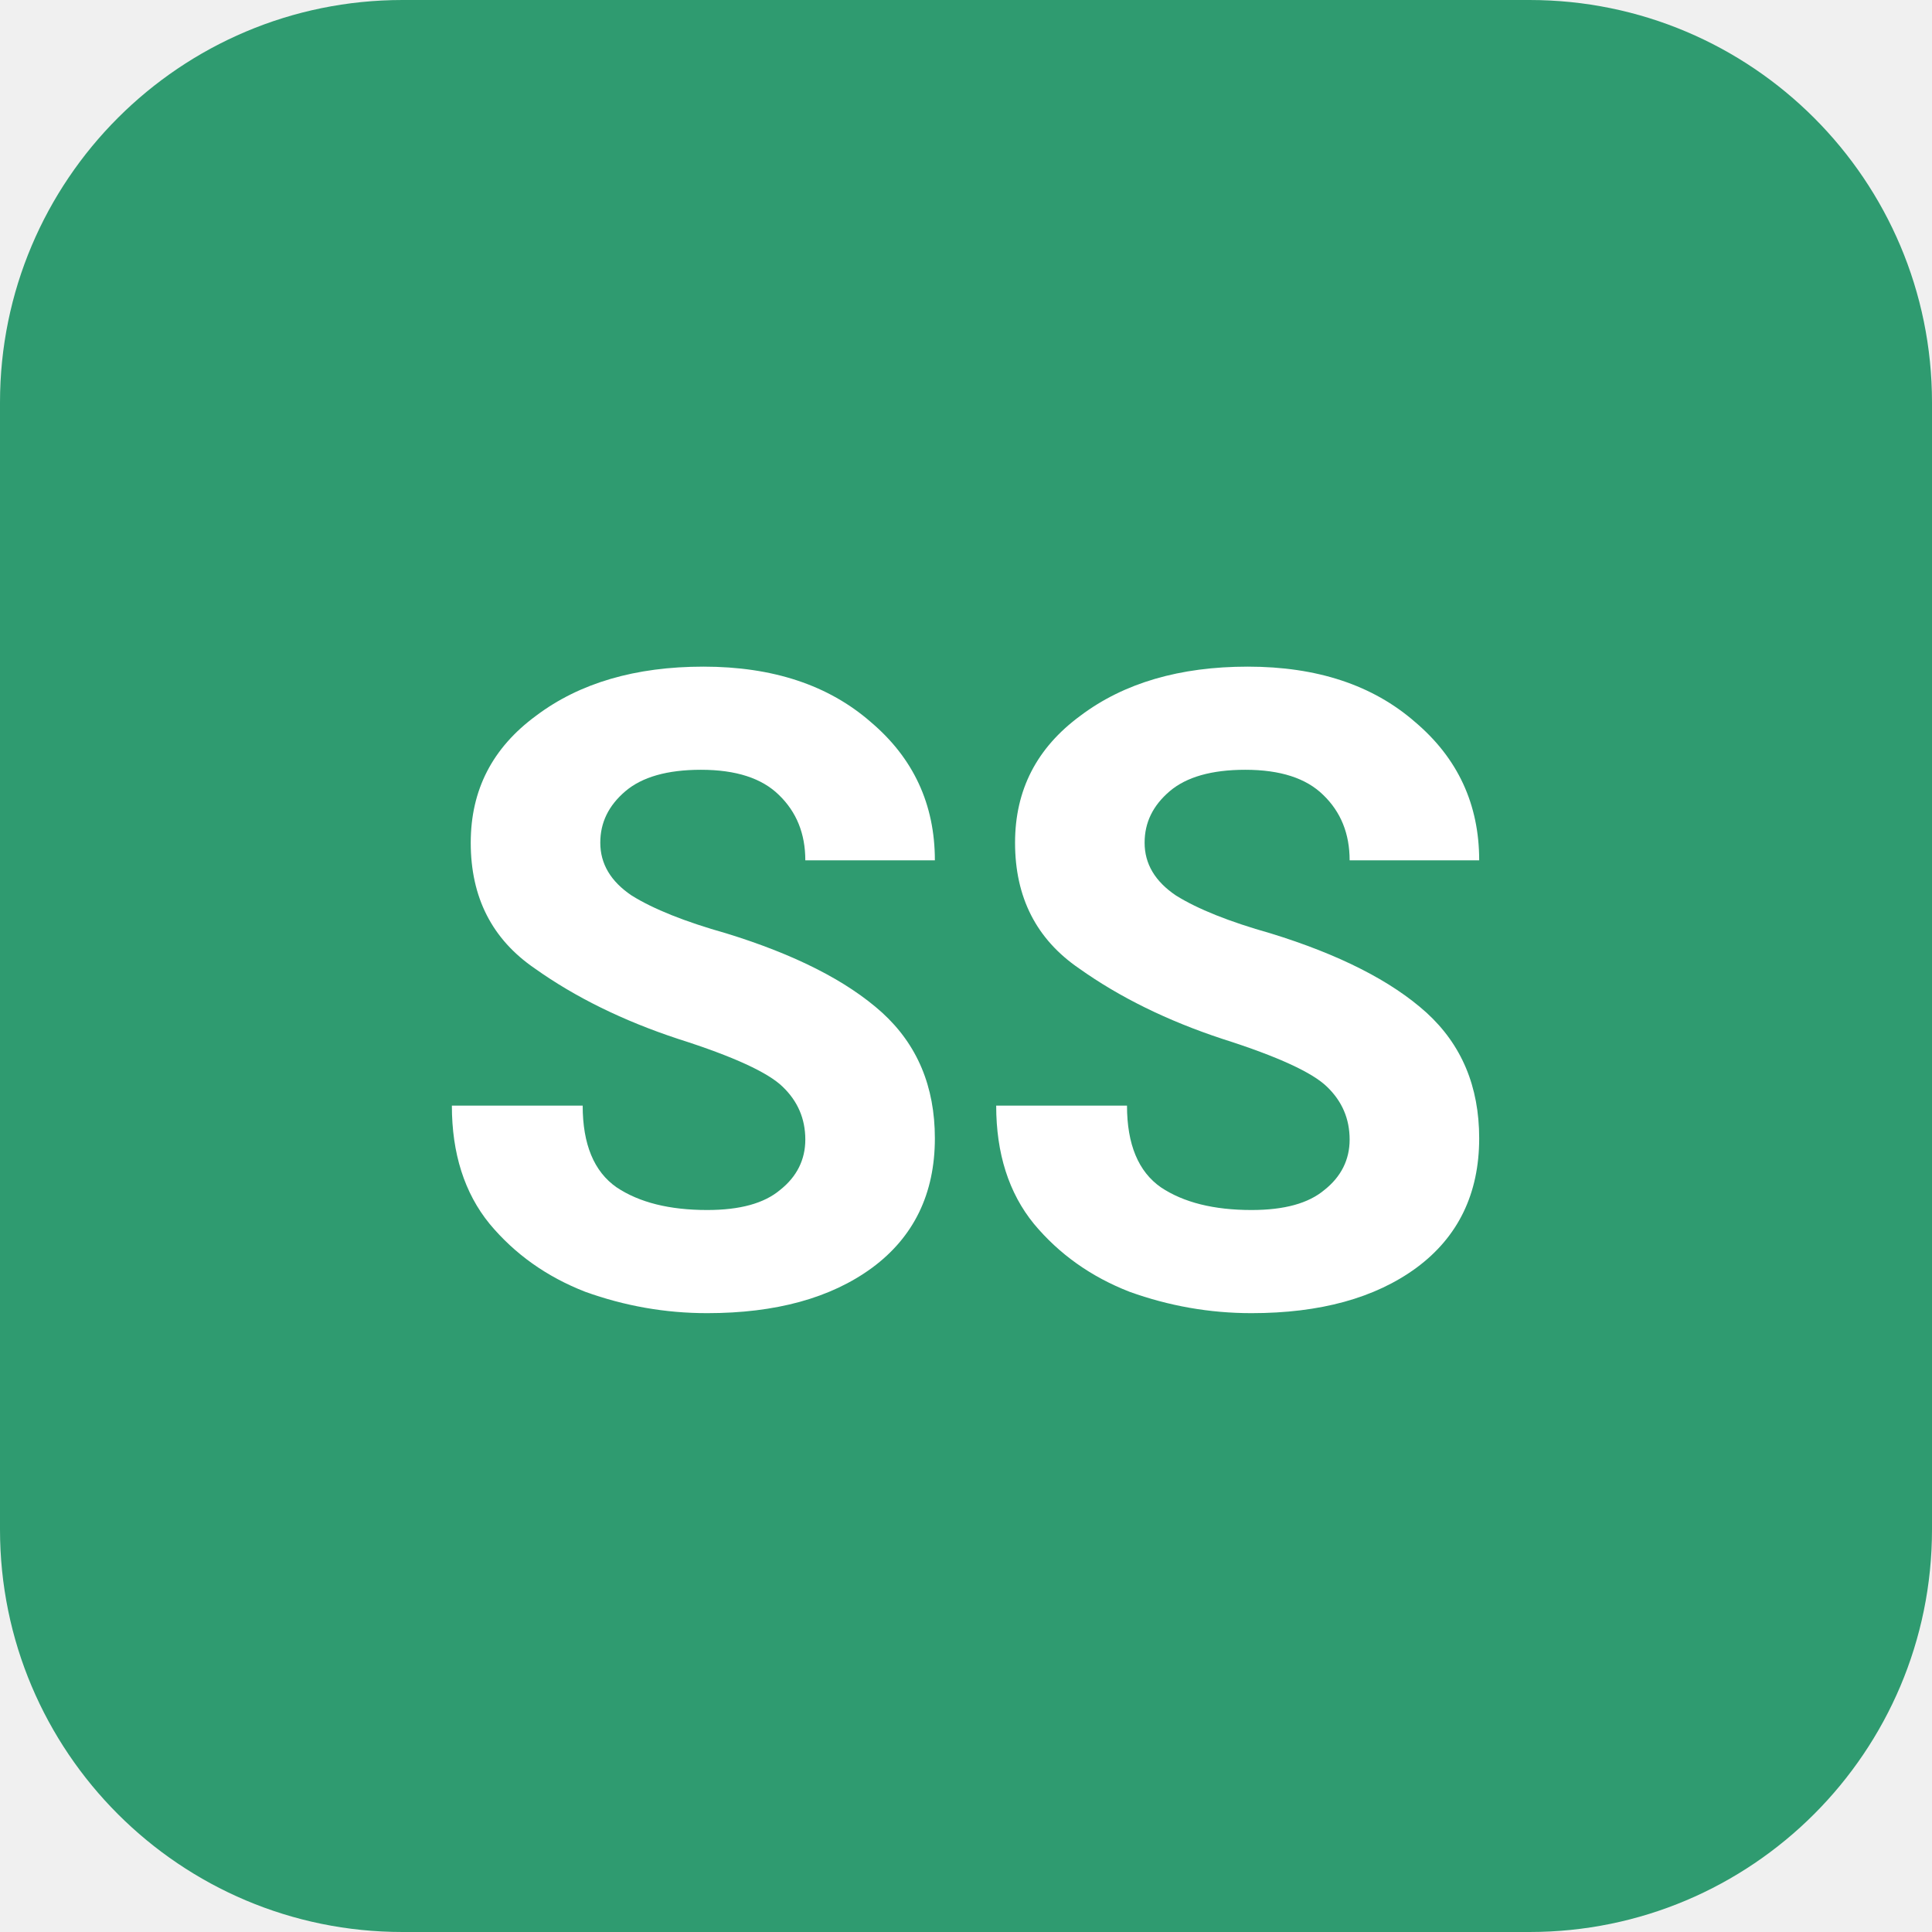
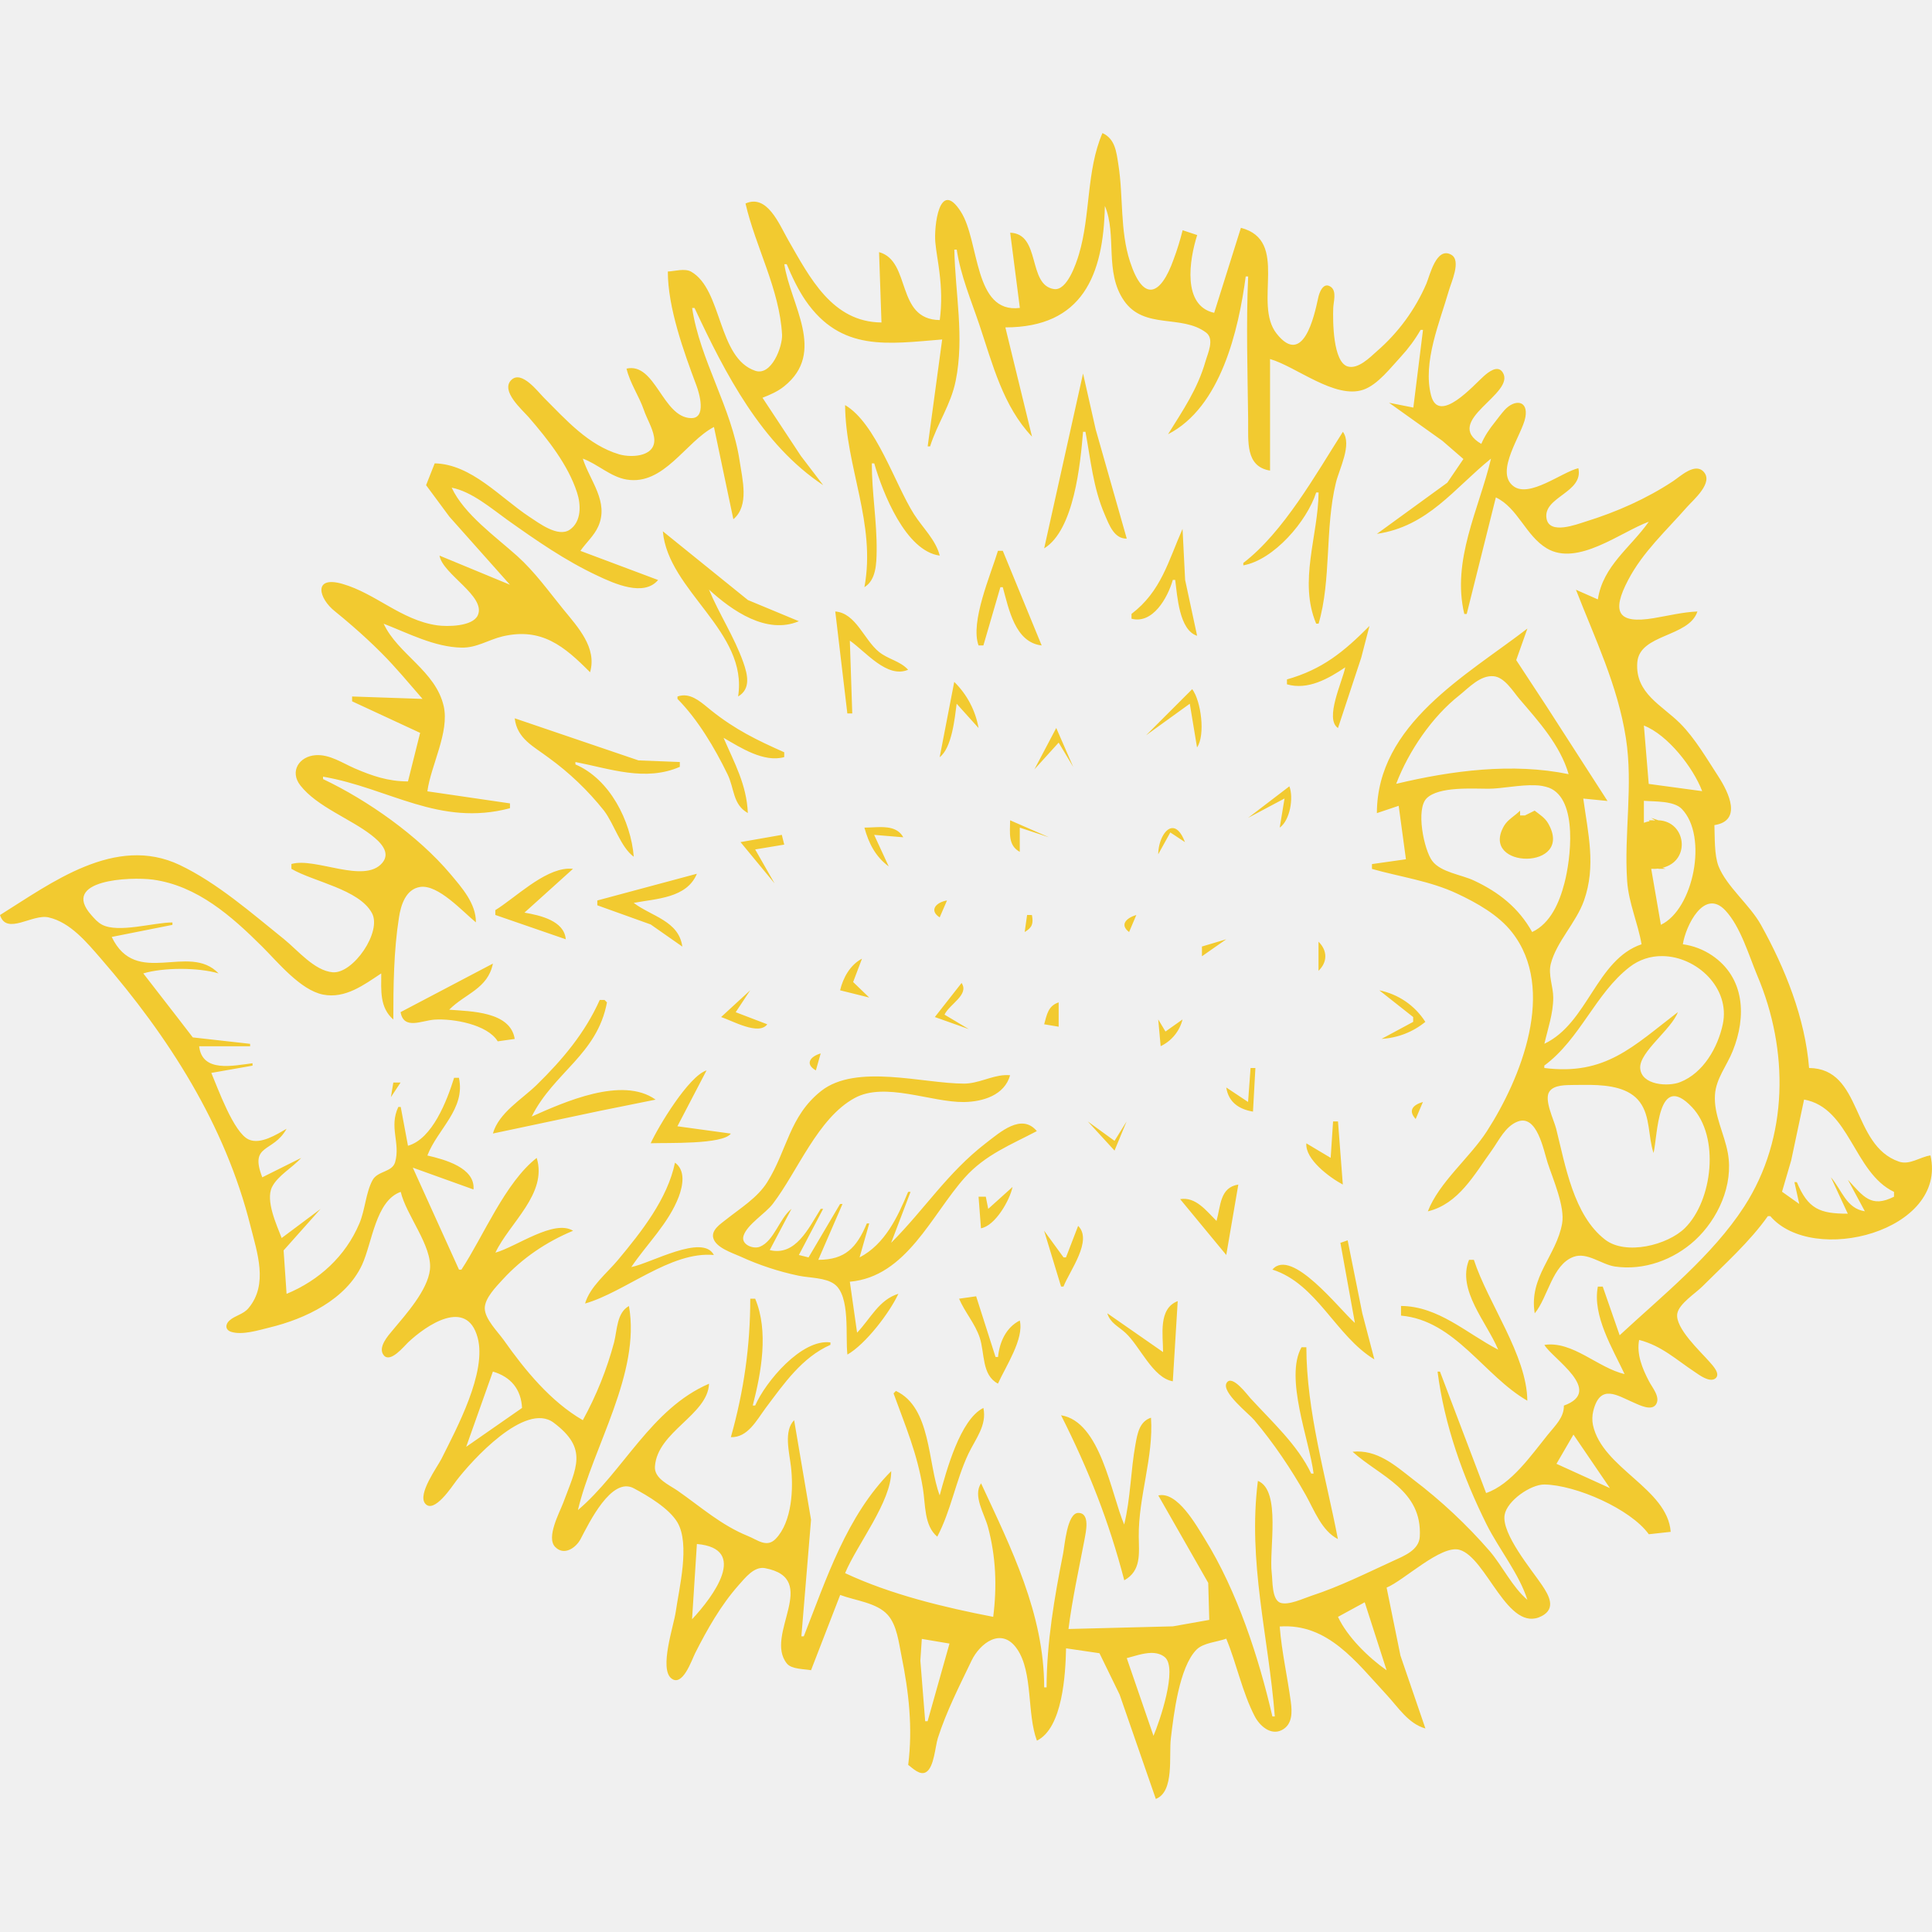
- <svg xmlns="http://www.w3.org/2000/svg" viewBox="0 0 24 24" role="img" aria-label="SS">
-   <rect width="24" height="24" rx="5" fill="#2f9b70" />
-   <text x="12" y="16.2" text-anchor="middle" font-family="system-ui, -apple-system, 'Segoe UI', Roboto, sans-serif" font-size="11" font-weight="700" fill="#ffffff">SS</text>
+ <svg xmlns="http://www.w3.org/2000/svg" viewBox="0 0 24 24" role="img" aria-label="OpenBSD">
+   <path fill="#F2CA30" d="M13.695 1.653c-.202.47-.146 1.02-.293 1.509-.034.112-.146.452-.308.429-.333-.048-.16-.688-.545-.7l.12.934c-.577.073-.498-.829-.733-1.195-.27-.423-.335.192-.317.38.011.122.036.242.05.363.026.21.032.393.005.603-.552-.007-.35-.733-.754-.844l.03.874c-.612-.005-.89-.557-1.159-1.025-.112-.196-.261-.574-.53-.453.126.544.423 1.064.454 1.63.007.145-.13.516-.333.448-.469-.158-.406-1.008-.796-1.231-.08-.045-.204-.006-.29-.002 0 .45.198.996.356 1.418.034.09.129.41-.069.403-.353-.01-.441-.695-.8-.615.044.185.153.335.215.513.037.109.106.219.126.332.044.247-.269.267-.432.22-.384-.114-.66-.428-.935-.703-.076-.076-.277-.344-.404-.222-.141.135.136.373.215.464.234.271.488.589.6.935.049.148.058.36-.09.462-.146.1-.384-.083-.502-.16-.362-.239-.721-.654-1.176-.664l-.107.271.29.392.752.845-.875-.362c.035.229.583.506.475.742-.064.14-.38.142-.505.124-.446-.064-.762-.396-1.177-.515-.366-.105-.298.18-.09.343.072.057.141.117.211.177.125.108.245.219.362.336.183.183.343.378.513.573l-.875-.03v.06l.845.392-.151.603c-.244 0-.442-.067-.664-.163-.151-.066-.31-.175-.482-.163-.206.014-.328.202-.19.377.206.263.62.412.883.617.1.078.247.212.133.345-.225.264-.832-.074-1.128.013v.06c.275.161.839.253 1 .549.128.231-.232.756-.487.736-.227-.019-.436-.275-.603-.41-.401-.322-.83-.7-1.298-.923-.801-.38-1.597.226-2.232.622.081.256.402-.017.603.029.271.061.477.313.651.513.84.968 1.543 2.064 1.857 3.319.083.33.224.725-.023 1.021-.066.08-.165.09-.238.155-.055.05-.052.118.023.141.138.043.34-.021.475-.054.443-.107.949-.346 1.15-.78.125-.271.169-.797.48-.905.068.29.394.673.363.965-.029.259-.302.56-.461.751-.057.068-.193.217-.112.315.082.097.25-.112.3-.16.229-.216.73-.558.865-.062.118.432-.261 1.13-.45 1.509-.054.105-.297.435-.202.553.11.135.338-.218.387-.282.19-.249.856-.987 1.21-.722.431.324.282.555.119.994-.046.123-.216.433-.1.55.111.114.258.01.315-.098.104-.197.383-.78.661-.631.175.093.441.251.543.425.158.272.02.815-.022 1.111-.024.17-.207.702-.055.825.14.113.254-.228.296-.312.149-.295.32-.597.54-.845.08-.089.192-.237.327-.212.7.131-.015.829.273 1.185.058.072.215.067.3.083l.362-.935c.184.07.455.095.591.248.114.128.137.344.17.506.092.454.142.896.084 1.357.057.042.148.138.225.088.097-.062.11-.315.143-.42.106-.332.269-.65.42-.965.099-.207.37-.427.565-.142.2.292.12.804.246 1.138.32-.158.355-.825.362-1.147l.415.061.25.513.45 1.297c.234-.09.16-.538.187-.754.035-.293.103-.882.318-1.1.086-.087.258-.095.37-.137.129.312.199.666.354.965.06.116.198.242.337.17.133-.068.128-.224.111-.35-.042-.313-.113-.62-.138-.936.598-.042.95.441 1.325.845.145.155.271.362.485.422l-.31-.905-.172-.845c.217-.09.676-.534.905-.47.34.097.6 1.046 1.023.823.18-.095.088-.257.003-.383-.126-.188-.506-.639-.465-.874.03-.175.324-.379.494-.377.391.006 1.071.304 1.297.618l.272-.03c-.04-.54-.85-.787-.966-1.328a.404.404 0 01.004-.172c.086-.347.294-.195.51-.102.067.029.213.103.269.02.06-.091-.048-.212-.087-.289-.082-.156-.156-.337-.122-.513.282.074.455.242.694.4.056.038.18.131.251.08.075-.056-.036-.167-.071-.208-.106-.123-.432-.42-.4-.6.022-.122.227-.252.31-.335.276-.276.59-.556.815-.875h.03c.532.621 2.203.186 1.99-.754-.132.019-.256.123-.392.077-.594-.205-.45-1.157-1.116-1.163-.049-.62-.298-1.24-.599-1.78-.138-.247-.424-.473-.525-.725-.055-.14-.046-.36-.052-.512.349-.054.177-.407.05-.603-.142-.218-.292-.477-.475-.66-.226-.227-.562-.374-.533-.758.027-.357.642-.311.747-.633-.183.008-.363.053-.543.083-.449.075-.527-.076-.317-.475.183-.349.474-.613.73-.905.083-.093.336-.306.205-.441-.107-.112-.286.058-.377.119-.333.22-.705.384-1.086.502-.113.035-.448.166-.486-.035-.051-.272.463-.322.395-.628-.205.049-.61.374-.807.223-.238-.18.111-.643.149-.856.038-.216-.136-.224-.258-.09-.043.048-.081.1-.12.15-.07.087-.126.17-.17.271-.494-.288.44-.623.265-.89-.063-.095-.179 0-.235.05-.117.102-.558.61-.654.237-.106-.412.108-.908.22-1.297.028-.102.159-.376.032-.449-.185-.106-.266.253-.31.359a2.333 2.333 0 01-.615.839c-.086.077-.232.225-.36.19-.187-.051-.188-.57-.182-.728.003-.075.045-.205-.028-.26-.096-.071-.147.072-.16.14-.048.222-.186.856-.515.44-.298-.376.163-1.157-.444-1.315l-.332 1.056c-.398-.087-.31-.656-.211-.966l-.181-.06a3.303 3.303 0 01-.112.362c-.16.451-.375.539-.541.03-.127-.388-.082-.807-.145-1.207-.025-.159-.04-.32-.198-.392zm.03.905c.153.364-.008.82.237 1.176.25.364.716.168 1.02.397.108.081.022.256-.007.358-.1.347-.278.604-.465.905.655-.335.875-1.29.965-1.96h.03c-.026.596-.007 1.182 0 1.779.003.27-.037.582.272.633V4.46c.323.093.808.502 1.159.381.179-.061.342-.277.467-.411.094-.102.175-.212.244-.332h.03l-.12.965-.302-.06.663.473.261.226-.2.294-.875.636c.637-.094.958-.564 1.418-.935-.15.63-.491 1.262-.332 1.93h.03l.362-1.448c.274.13.37.476.633.633.383.228.919-.204 1.267-.331-.227.322-.57.548-.633.965l-.272-.12c.236.606.519 1.19.62 1.84.093.594-.024 1.183.016 1.78.02.275.133.517.179.784-.563.191-.666.98-1.207 1.236.043-.188.11-.377.11-.573 0-.14-.066-.282-.03-.422.073-.277.314-.508.412-.784.152-.43.05-.835-.009-1.267l.301.03-.758-1.177-.376-.573.139-.392c-.762.586-1.867 1.188-1.87 2.293l.271-.091.09.664-.422.06v.06c.353.1.722.149 1.056.306.244.114.514.265.682.479.56.71.112 1.818-.31 2.473-.213.33-.594.634-.734.996.382-.092.577-.457.792-.754.091-.127.17-.303.325-.362.24-.09.32.354.371.512.065.2.218.546.18.755-.071.401-.415.662-.34 1.116.166-.202.217-.604.482-.702.17-.062.347.095.513.12.36.053.73-.082.996-.326.285-.263.48-.686.408-1.083-.043-.24-.177-.476-.16-.724.012-.2.148-.362.22-.543.173-.427.152-.912-.257-1.189a.86.86 0 00-.362-.138c.033-.222.264-.706.53-.418.188.202.29.558.396.81.389.918.392 2.006-.163 2.865-.394.61-1.02 1.11-1.548 1.6l-.21-.604h-.061c-.07.36.185.772.332 1.086-.33-.075-.645-.415-.996-.362.099.17.748.572.242.754.003.148-.11.25-.2.362-.201.248-.454.618-.766.724l-.573-1.508h-.03c.084.661.314 1.305.61 1.9.154.307.403.611.506.935-.187-.159-.306-.413-.466-.603a6.313 6.313 0 00-.952-.892c-.227-.177-.45-.376-.754-.345.345.31.868.475.835 1.056-.01.165-.193.237-.322.296-.339.155-.67.322-1.026.438-.098.032-.279.12-.382.087-.11-.037-.097-.277-.109-.369-.037-.285.121-1.028-.172-1.146-.128 1.01.132 1.929.21 2.926h-.03c-.17-.737-.439-1.558-.838-2.202-.11-.177-.343-.597-.579-.543l.62 1.086.013.46-.452.08-1.297.033c.047-.373.13-.746.2-1.116.014-.081.074-.326-.078-.326-.14 0-.169.408-.189.507-.108.542-.204 1.106-.205 1.66h-.03c0-.913-.41-1.73-.784-2.535-.104.155.041.377.086.543.099.371.113.737.065 1.116-.612-.118-1.275-.278-1.84-.543.149-.357.576-.889.573-1.267-.554.556-.804 1.335-1.086 2.052h-.03l.12-1.448-.21-1.237c-.132.133-.06.399-.04.573.033.275.015.688-.188.9-.112.117-.226.014-.346-.034-.335-.136-.582-.36-.875-.564-.104-.072-.293-.15-.28-.302.032-.433.656-.638.672-1.026-.72.31-1.062 1.088-1.629 1.57.186-.785.782-1.703.634-2.535-.152.084-.145.295-.185.453a4.324 4.324 0 01-.388.965c-.4-.231-.72-.623-.983-.996-.073-.102-.233-.26-.235-.392-.002-.128.145-.274.225-.362.244-.265.54-.465.872-.603-.237-.147-.706.2-.965.272.175-.37.65-.732.513-1.177-.393.307-.66.97-.935 1.388h-.03l-.574-1.267.754.271c.023-.27-.36-.373-.573-.422.126-.328.476-.578.392-.965h-.06c-.087.28-.269.759-.573.844l-.09-.482h-.03c-.119.253.029.447-.04.687-.037.125-.217.106-.28.222-.085.158-.092.37-.164.539-.172.407-.5.706-.904.874l-.037-.54.459-.515-.483.361c-.062-.161-.203-.465-.12-.633.073-.145.254-.24.362-.362l-.483.241c-.163-.422.135-.3.302-.603-.122.07-.325.2-.471.133-.187-.085-.384-.64-.464-.827l.512-.09v-.03c-.242.03-.626.12-.663-.211h.633v-.03l-.712-.08-.194-.252-.421-.543c.251-.075.683-.075.935 0-.368-.387-1.024.182-1.327-.453l.754-.15v-.03c-.234 0-.67.135-.874.028-.054-.028-.094-.075-.134-.12-.388-.438.48-.478.766-.44.55.076.975.452 1.358.833.194.193.473.538.754.595.278.055.51-.122.724-.263 0 .212-.022.422.15.573 0-.416.005-.857.07-1.267.023-.152.083-.352.263-.38.225-.034.531.309.693.44.002-.234-.175-.432-.319-.603-.396-.47-1.025-.914-1.58-1.177v-.03c.823.142 1.442.625 2.322.392v-.06l-1.026-.15c.043-.321.276-.734.203-1.057-.1-.44-.568-.644-.746-1.025.306.118.63.29.966.297.188.005.336-.098.512-.14.485-.113.766.123 1.086.446.088-.305-.15-.559-.334-.784-.186-.229-.35-.46-.57-.659-.267-.24-.662-.52-.815-.85.25.049.49.256.694.402.359.255.715.503 1.116.691.211.1.578.265.754.054l-.965-.362c.07-.101.17-.188.221-.302.138-.307-.104-.568-.191-.844.185.068.345.227.543.26.464.078.734-.47 1.086-.653L9.11 6.45c.201-.168.112-.494.078-.724-.099-.664-.493-1.251-.59-1.9h.03c.381.816.835 1.696 1.598 2.201l-.277-.363-.477-.723c.095-.037.188-.077.269-.142.528-.423.078-1.012.002-1.517h.03c.065.155.14.314.235.453.441.638 1.023.536 1.696.482l-.18 1.328h.03c.089-.283.258-.516.318-.815.11-.544-.006-1.084-.017-1.629h.03c.048.322.179.63.282.936.162.482.293 1.01.653 1.387l-.331-1.357c.958-.001 1.219-.647 1.236-1.509zm-.271 2.082l-.483 2.172c.372-.227.45-1.053.483-1.448h.03c.065.348.096.696.238 1.025.056.13.117.305.275.302l-.386-1.357zm-2.956.392c.006.771.387 1.473.24 2.262.146-.088.15-.295.152-.452.004-.365-.06-.723-.06-1.086h.03c.105.364.39 1.09.814 1.146-.05-.196-.211-.344-.319-.513-.238-.374-.472-1.13-.857-1.357zm6.184.332c-.336.526-.736 1.245-1.237 1.629v.03c.38-.068.791-.549.905-.905h.03c-.005.536-.251 1.105-.03 1.629h.03c.16-.543.077-1.184.215-1.75.043-.177.203-.473.087-.633zM14.69 6.57c-.178.402-.265.775-.634 1.056v.06c.265.07.45-.262.513-.482h.03c.026.203.05.624.272.694l-.149-.694zm-6.456.03c.065.743 1.063 1.244.935 2.052.16-.094.119-.269.065-.423-.112-.317-.298-.596-.427-.905.289.264.716.562 1.117.393l-.633-.263zm4.163.242c-.091.3-.347.886-.241 1.176h.06l.211-.724h.03c.075.273.153.687.483.724l-.483-1.176zm-2.021.754l.15 1.267h.061l-.03-.905c.197.137.463.474.724.362-.1-.11-.247-.129-.362-.222-.187-.151-.286-.482-.543-.502zm6.636.18c-.318.32-.584.539-1.025.664v.061c.261.075.514-.07.724-.211-.035.177-.26.64-.09.754l.289-.875zm1.539.624c.138.01.242.186.323.282.239.279.508.575.612.935-.697-.144-1.452-.045-2.142.12.154-.405.446-.834.785-1.1.115-.092.258-.25.422-.237zm-6.697.07l-.181.936c.151-.115.187-.481.211-.664l.272.302a1.058 1.058 0 00-.302-.573zm2.956.091l-.573.573.543-.392.09.543c.106-.154.05-.578-.06-.724zm-6.334.078a.252.252 0 00-.06.013v.03c.253.256.463.61.621.935.088.179.063.376.253.483-.015-.353-.166-.62-.302-.935.214.124.5.31.754.24v-.06c-.342-.152-.607-.281-.905-.518-.11-.088-.224-.2-.361-.188zm-2.082.284c.029.255.237.35.422.49a3.5 3.5 0 01.687.657c.127.166.205.452.37.573-.036-.444-.298-.966-.725-1.147v-.03c.434.084.867.246 1.297.06v-.06l-.513-.02zm14.027.09c.296.115.613.522.724.815l-.664-.09zm-7.3.03l-.271.514.301-.332.181.302zm5.95.712a.536.536 0 01.172.031c.365.143.267.9.19 1.188-.061.234-.17.495-.4.604-.167-.3-.415-.496-.724-.64-.154-.073-.41-.101-.517-.243-.103-.137-.208-.646-.068-.78.152-.147.57-.117.766-.117.163 0 .392-.051.581-.043zm-3.054.013l-.513.392.453-.241-.06.362c.128-.09.175-.371.12-.513zm4.404.18c.136.011.37-.002.47.1.331.34.145 1.25-.259 1.44l-.12-.695c.032.002.062 0 .09-.003v.003h.09l-.04-.013c.356-.085.295-.577-.051-.59l-.09-.03.049.032-.018.001v-.003h-.06l.01.011c-.023.005-.046.01-.071.02zm-1.538.122c-.062.063-.152.11-.198.187-.318.545.886.559.546-.03-.039-.068-.108-.111-.167-.157l-.121.06h-.06zm-6.335.12c0 .154-.03.31.12.392v-.301l.363.12zm-1.676.086c-.046.002-.092.005-.134.005.053.194.137.36.302.482l-.181-.392.362.03c-.07-.127-.211-.131-.349-.125zm3.685.011c-.09.01-.168.168-.169.325l.15-.271.182.12c-.05-.132-.109-.18-.163-.174zm-4.845.084l-.513.09.423.513-.241-.422.361-.06zm-2.655.42c-.307.013-.66.365-.904.515v.06l.875.302c-.018-.229-.315-.297-.513-.331l.603-.544a.386.386 0 00-.06-.002zm1.6.063l-1.237.332v.06l.663.238.393.275c-.043-.32-.383-.375-.604-.543.28-.053.66-.058.785-.362zm3.107.332c-.129.02-.23.12-.091.21zm.995.18l-.03.212c.094-.056.11-.105.09-.211zm1.357 0c-.117.035-.214.118-.09.212zm1.117.302l-.302.09v.121zm1.146.03v.362c.113-.11.113-.25 0-.362zm4.272.179c.425.004.846.395.75.847-.062.29-.242.605-.528.718-.149.06-.486.04-.498-.175-.01-.2.388-.478.468-.694-.558.427-.9.79-1.659.694v-.03c.447-.331.634-.895 1.059-1.224a.645.645 0 01.408-.136zm-9.943.032c-.146.076-.235.236-.272.393l.362.09-.2-.193zm-4.585.061l-1.147.603c.04.225.262.104.423.093.23-.015.657.06.784.27l.211-.03c-.054-.342-.546-.342-.814-.363.197-.2.48-.259.543-.573zm5.822.241l-.332.423.422.15-.302-.18c.063-.132.31-.247.212-.393zm-2.625.09l-.362.333c.142.047.468.233.573.09l-.392-.15zm7.813 0l.422.333v.06l-.392.211a.938.938 0 00.543-.211.883.883 0 00-.573-.392zm-9.683.121c-.183.41-.464.743-.784 1.056-.184.179-.471.346-.543.603L7.45 13.8l.694-.14c-.414-.296-1.14.033-1.539.21.275-.55.813-.769.935-1.418l-.03-.03zm5.701.03c-.13.043-.146.149-.18.272l.18.03zm1.237.212l.03.332a.503.503 0 00.272-.332l-.212.15zm-4.193.422c-.13.038-.2.131-.06.211zm5.34.181l-.031.422-.271-.18c.028.182.156.27.332.3l.03-.542zm-6.758.03c-.22.069-.596.692-.694.905.2-.008.895.018.996-.12l-.664-.091zm3.7.059c-.166.01-.327.105-.502.105-.507 0-1.34-.252-1.775.092-.396.314-.42.734-.669 1.132-.121.194-.336.325-.512.465-.065.052-.184.127-.159.227.03.122.238.187.34.233.228.105.477.187.724.238.131.027.328.022.44.103.204.148.135.653.163.876.227-.13.524-.52.633-.755-.241.073-.347.31-.513.483l-.09-.633c.705-.062 1.015-.833 1.43-1.296.253-.282.57-.405.893-.575-.19-.227-.455.013-.634.15-.479.37-.755.816-1.176 1.238l.241-.633h-.03c-.131.314-.288.65-.603.814l.12-.422h-.03c-.127.303-.27.452-.603.452l.301-.694h-.03l-.392.664-.12-.03.301-.573h-.03c-.152.244-.313.59-.633.512l.27-.512c-.15.118-.216.4-.394.471-.081.032-.235-.027-.202-.135.042-.14.272-.278.363-.397.31-.405.56-1.067 1.018-1.316.376-.205.947.054 1.358.05.235-.004.503-.084.573-.333a.427.427 0 00-.072-.001zm-7.591.092l-.03.181.12-.181zm14.875.029c.228.004.48.037.61.214.133.18.101.427.17.632.052-.216.046-1.024.477-.57.349.367.256 1.162-.087 1.502-.216.213-.735.343-.992.144-.393-.303-.494-.926-.608-1.378-.027-.109-.154-.36-.084-.461.058-.086.209-.08.3-.082.065 0 .138-.002.214-.001zm2.65.182c.569.103.615.907 1.117 1.147v.06c-.285.143-.38-.002-.573-.211l.211.392c-.233-.036-.283-.262-.422-.423l.21.453c-.346 0-.493-.057-.633-.392h-.03l.06.271-.214-.152.114-.39zm-4.735.03c-.123.036-.188.105-.09.212zm-4.163.242l.332.362.15-.362-.15.241zm3.047 0l-.03.452-.302-.18c-.017.198.288.424.453.512l-.06-.784zm-8.175.512c-.094.452-.417.859-.707 1.207-.138.166-.35.333-.41.543.5-.144 1.063-.652 1.6-.603-.138-.268-.783.103-1.026.15.196-.29.463-.542.59-.874.052-.14.086-.327-.047-.423zm6.998.272c-.23.036-.218.264-.271.452-.128-.127-.258-.303-.452-.271l.573.694zm-2.805.03l-.302.272-.03-.151h-.09l.03.392c.176-.03.358-.347.392-.513zm.815.483l-.151.392h-.03l-.242-.332.211.694h.03c.08-.202.365-.572.182-.754zm3.348.18l-.09.031.18.995c-.192-.168-.785-.942-1.025-.663.555.177.786.825 1.267 1.116l-.15-.573zm1.508.242c-.153.374.22.775.362 1.116-.392-.202-.74-.539-1.207-.543v.12c.672.06 1.03.747 1.569 1.057-.005-.563-.488-1.21-.664-1.75zm-6.123.453l-.212.03c.072.169.197.306.256.482.065.196.023.466.227.573.095-.212.327-.557.271-.784-.17.085-.252.268-.27.453h-.031zm-2.806.03c0 .592-.08 1.148-.241 1.72.21.007.32-.211.433-.363.225-.299.45-.628.804-.784v-.03c-.359-.047-.807.49-.935.784h-.03c.106-.41.2-.924.03-1.327zm5.31.03c-.244.093-.182.42-.182.633l-.693-.482c.038.123.136.16.228.245.18.167.337.557.586.6zm1.538.573c-.213.377.097 1.154.15 1.569h-.03c-.168-.355-.492-.649-.754-.935-.037-.04-.228-.301-.296-.192-.071.114.278.385.343.463.241.286.459.609.642.935.105.189.197.44.397.543-.15-.778-.39-1.586-.392-2.383zm-10.045.302c.223.066.35.219.362.452l-.694.483zm5.007.24l-.03.031c.147.405.293.742.364 1.177.034.202.013.465.179.603.17-.322.23-.695.385-1.026.09-.19.234-.356.188-.573-.29.143-.461.787-.543 1.086-.15-.399-.104-1.092-.543-1.297zm2.051.303c.341.677.594 1.314.785 2.05.212-.118.183-.329.18-.542-.005-.497.186-.99.152-1.478-.143.048-.168.194-.193.332-.06.329-.06.669-.14.995-.163-.38-.293-1.279-.784-1.357zm6.365.24l.453.665-.664-.302zM8.657 19.18c.647.057.205.652-.06.935zm8.296.724l.272.845c-.224-.157-.488-.414-.604-.664zm-5.502.455l.344.058-.272.965h-.03l-.06-.754zm2.85.174c.062 0 .121.013.169.053.163.138-.067.805-.141.977l-.332-.965c.086-.022.2-.063.304-.065Z" />
</svg>
